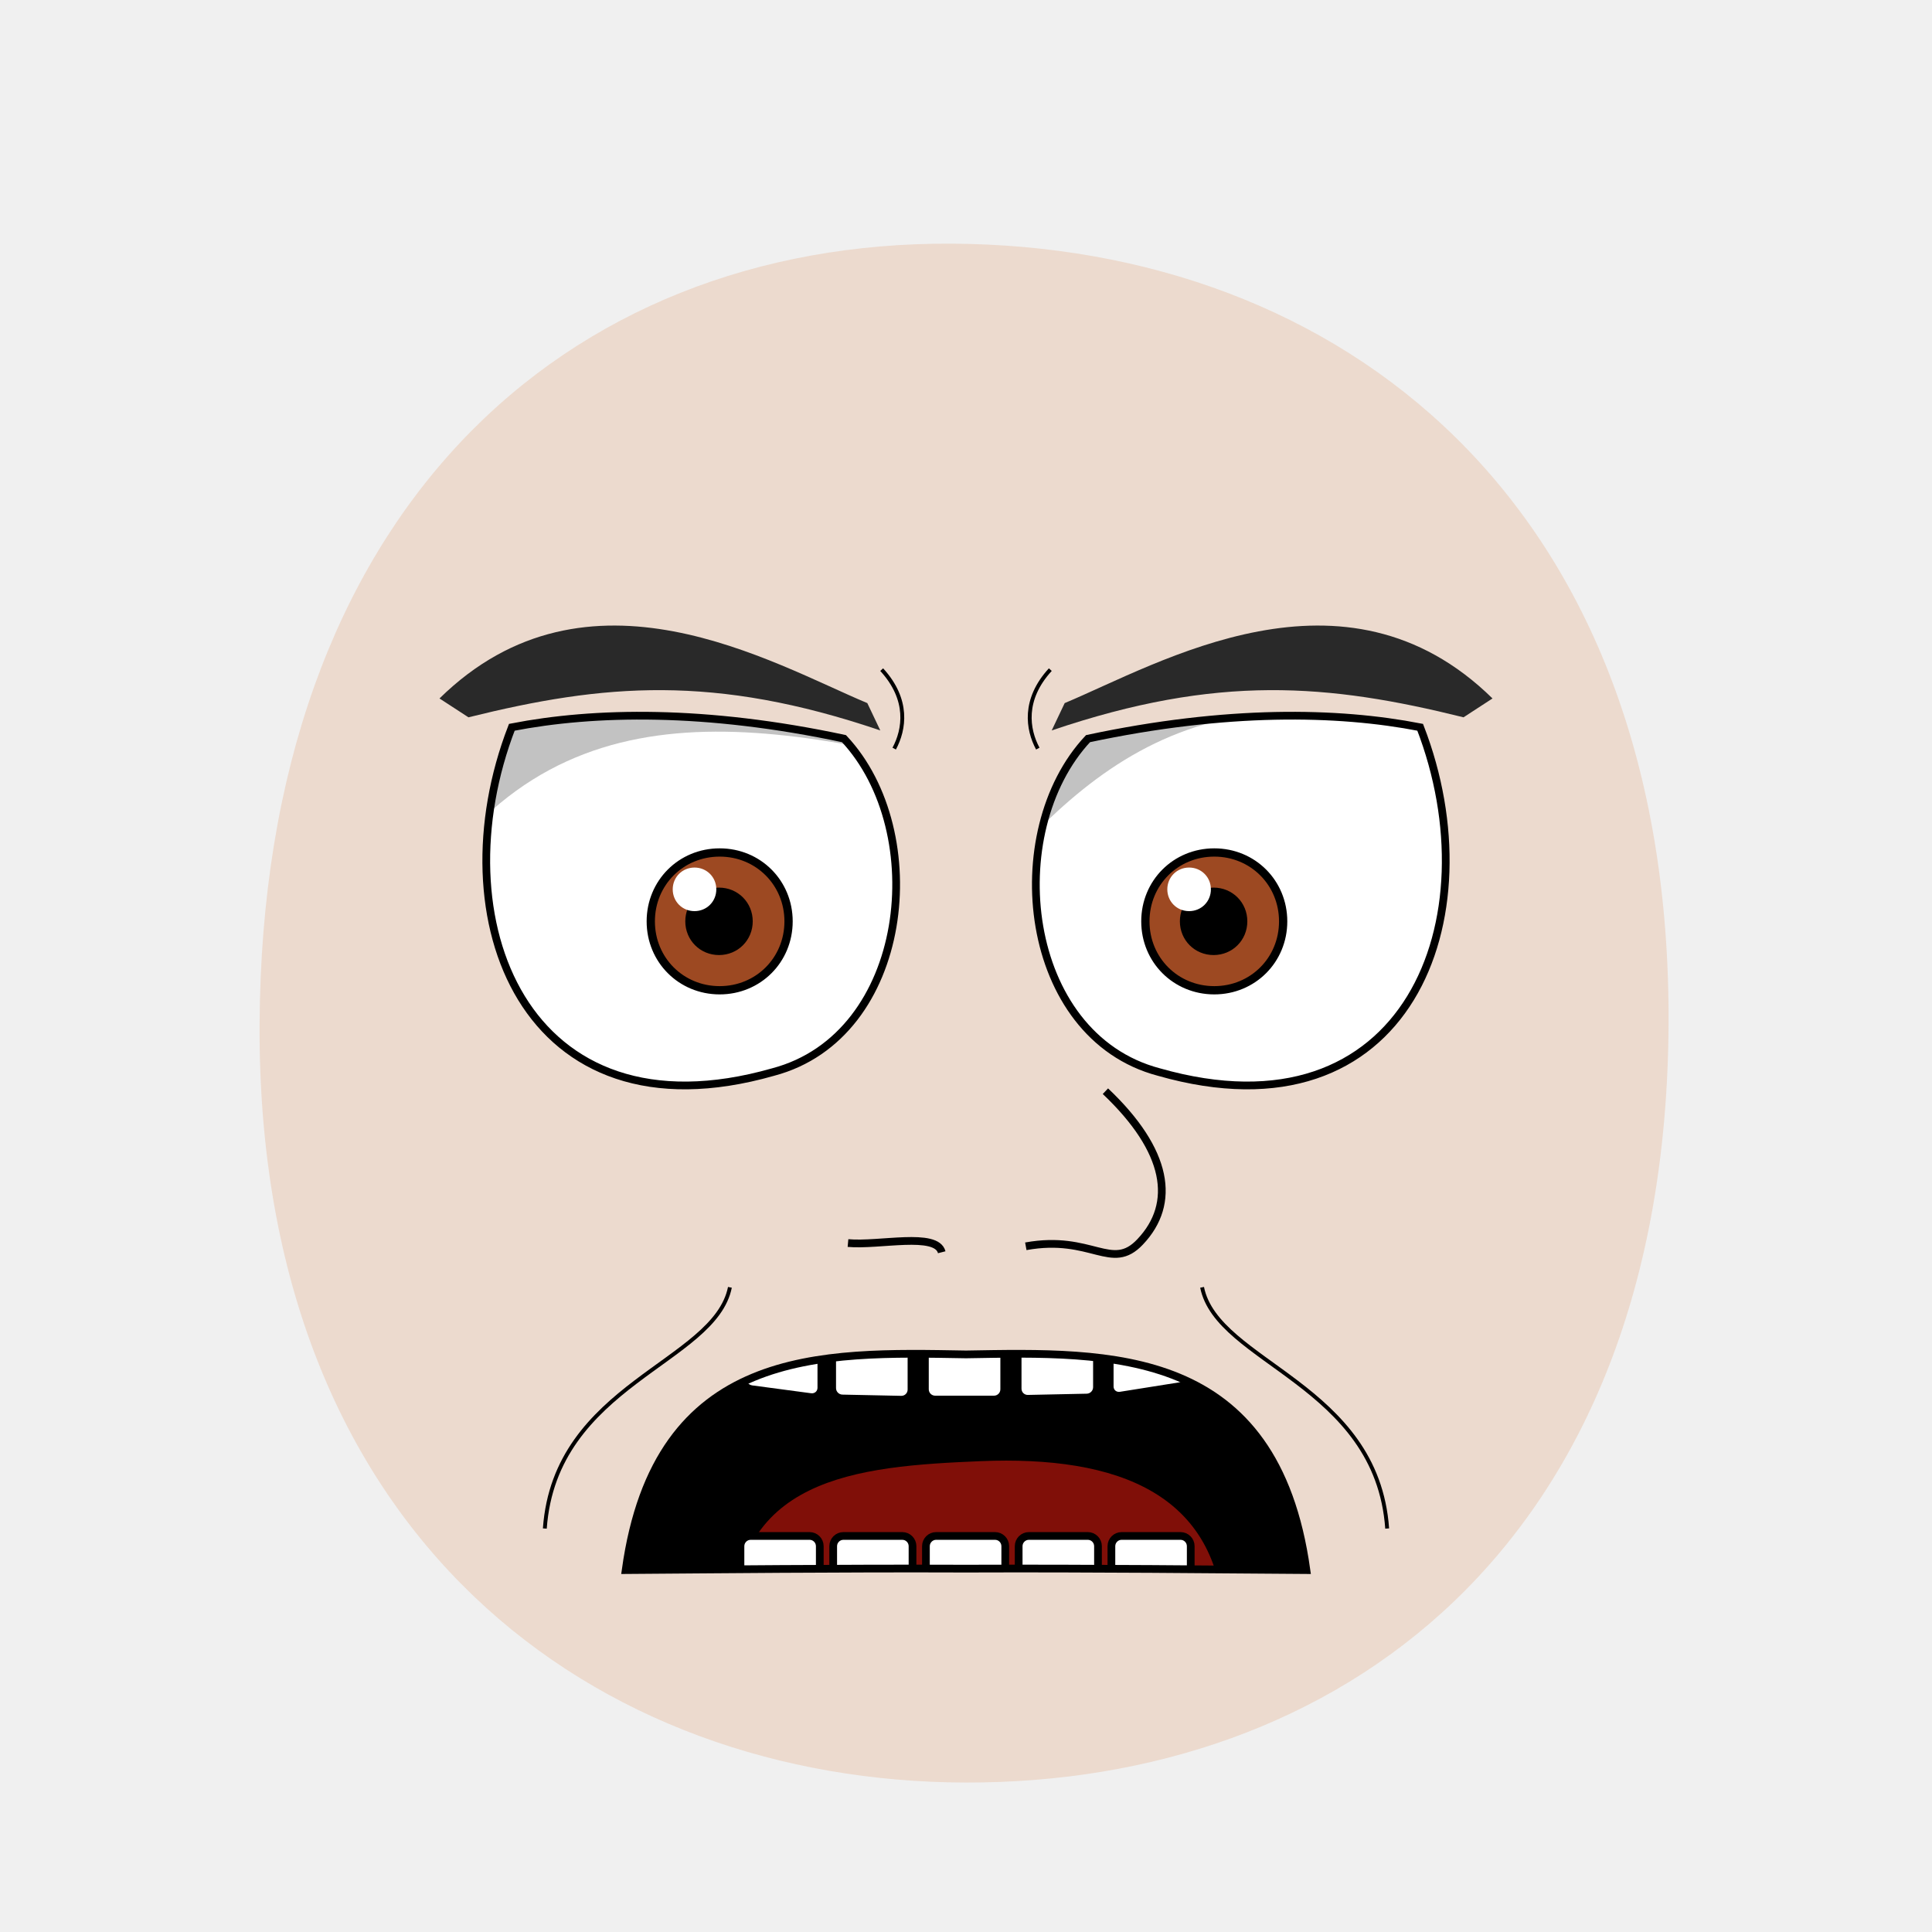
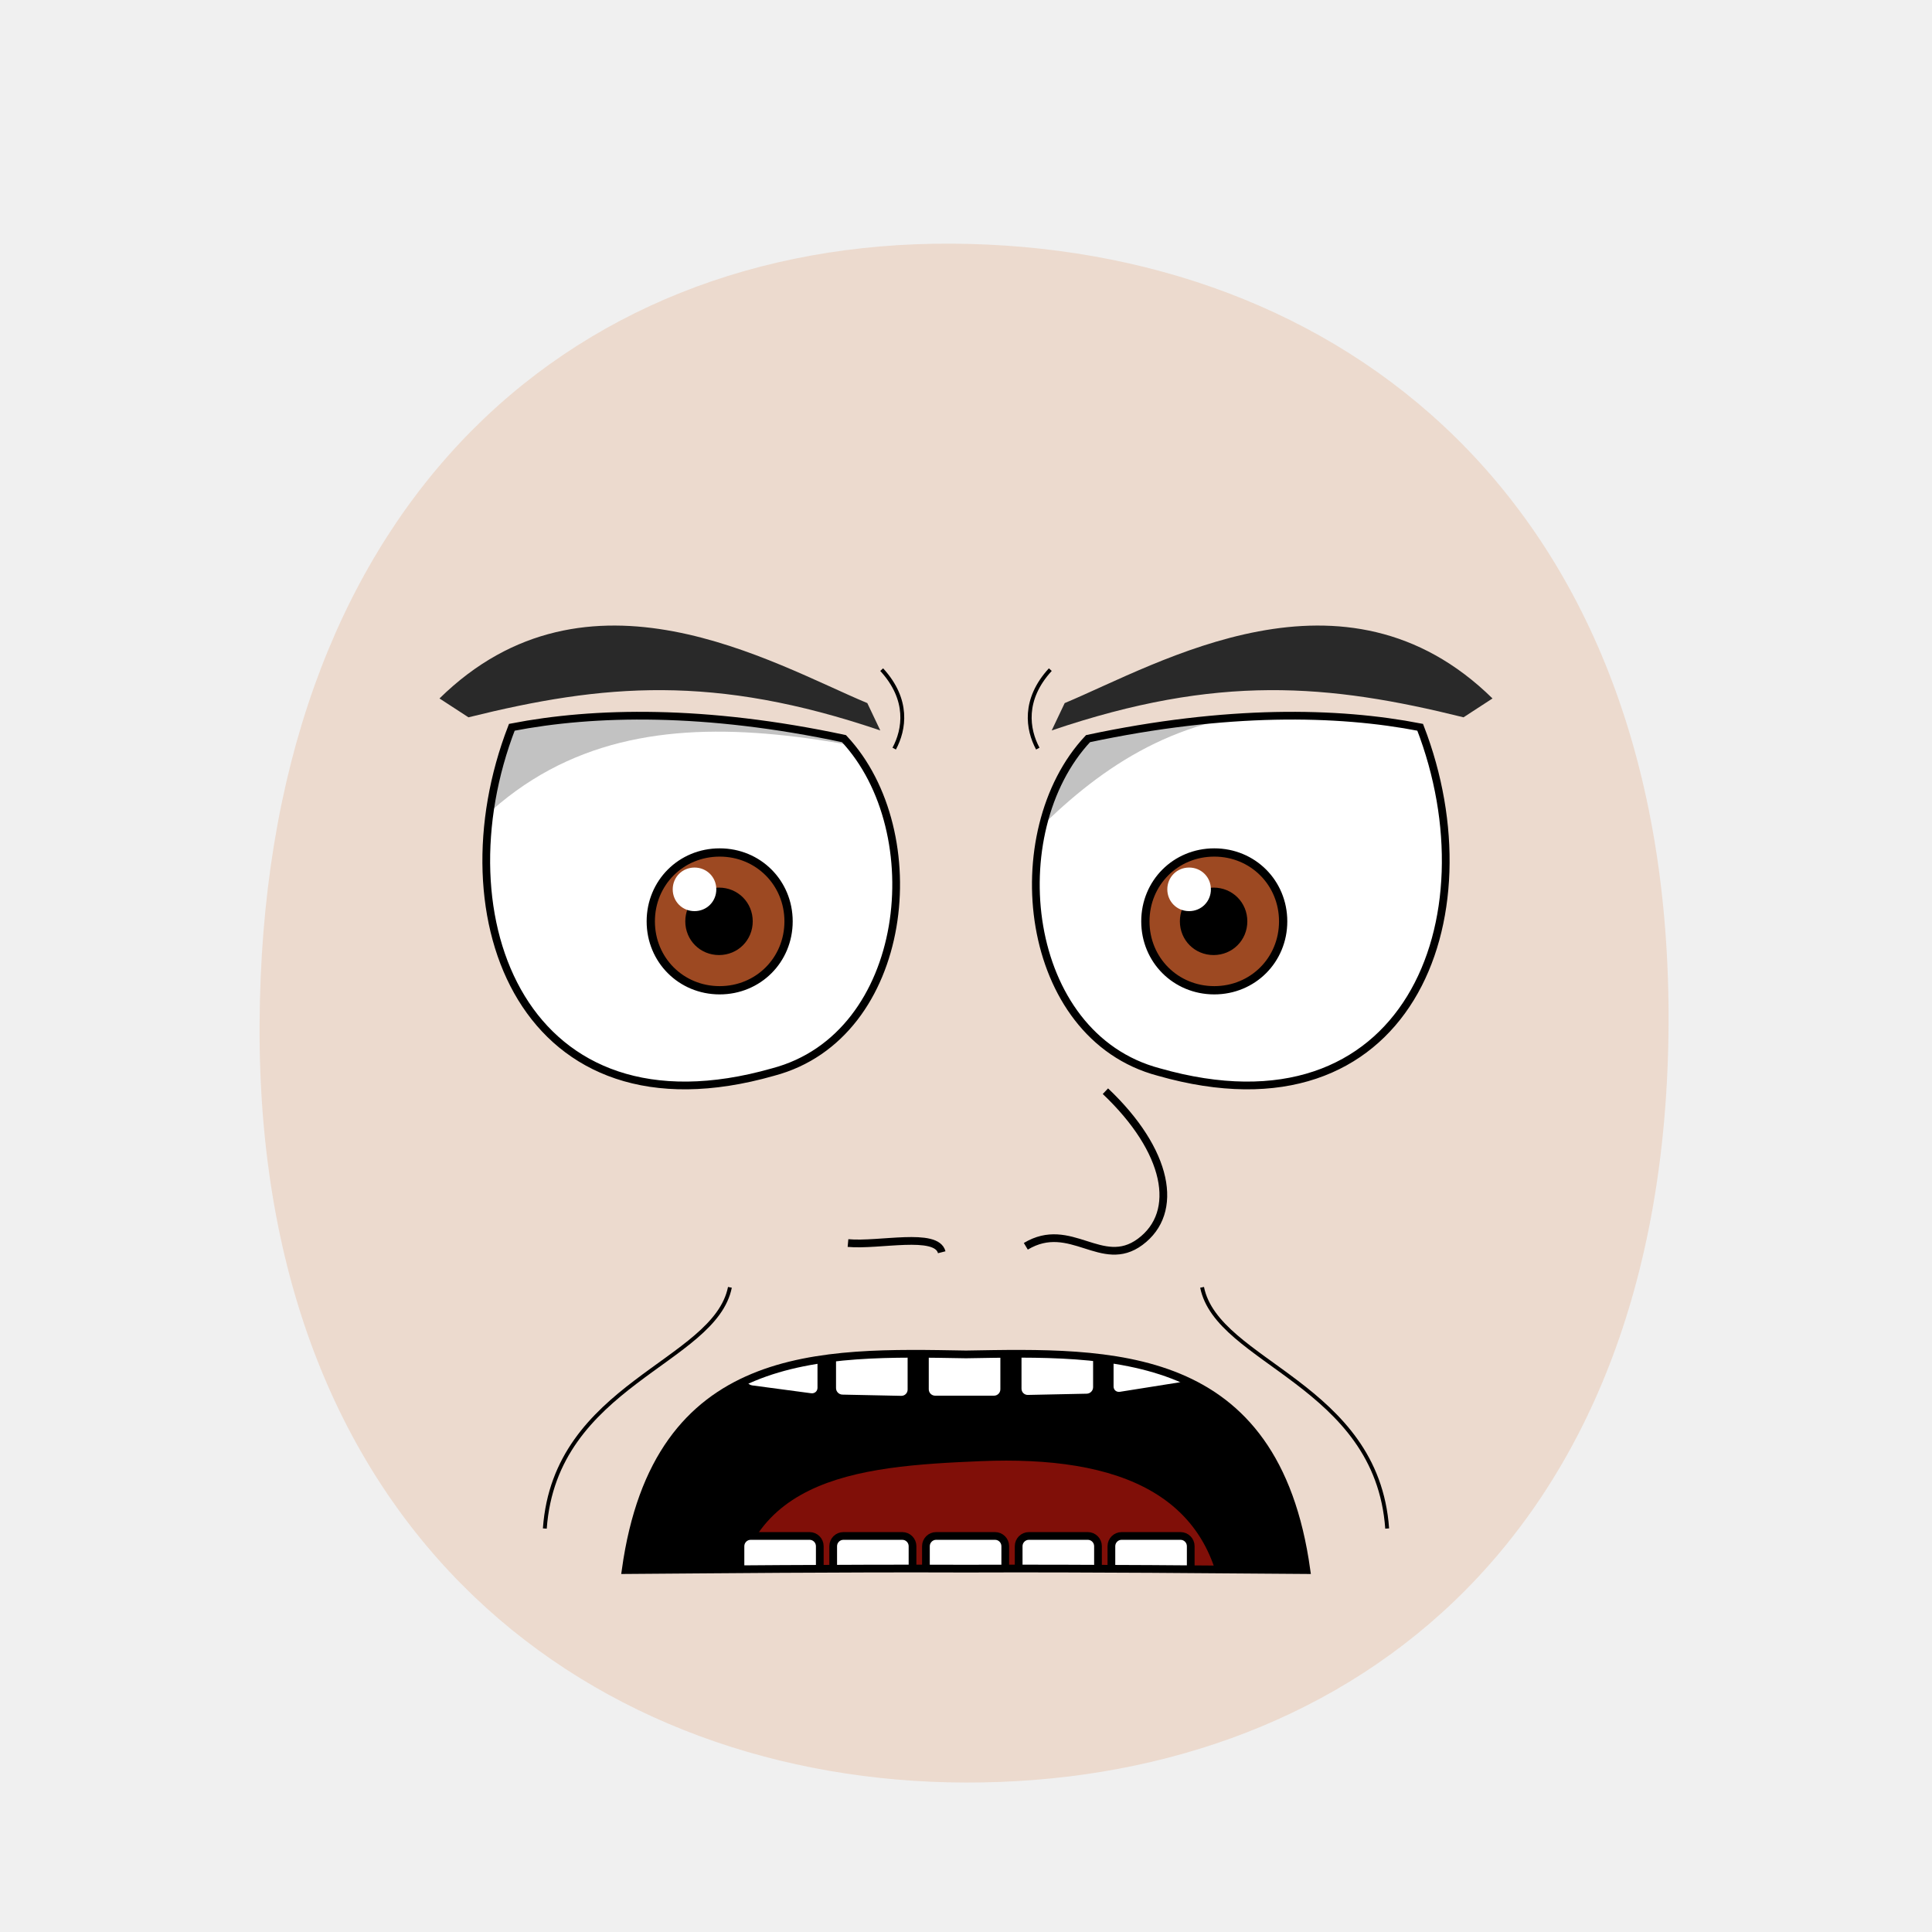
<svg xmlns="http://www.w3.org/2000/svg" xmlns:xlink="http://www.w3.org/1999/xlink" id="emoticon-front-view" viewBox="0 0 250 250" height="100%" width="100%" version="1.1">
  <defs id="defs">
    <clipPath id="clipPath-left-eye">
-       <use transform="matrix(1,0,0,1,0,0)" x="0" width="1" xlink:href="#left-eye-outline" height="1" y="0" id="use-left-eye-outline-1">
- </use>
+       <use transform="matrix(1,0,0,1,0,0)" x="0" width="1" xlink:href="#left-eye-outline" height="1" y="0" id="use-left-eye-outline-1" />
    </clipPath>
    <clipPath id="clipPath-right-eye">
-       <use transform="matrix(-1,0,0,1,250,0)" id="use-left-eye-outline-2" y="0" height="250" xlink:href="#left-eye-outline" width="250" x="0" morph="fixed">
- </use>
+       <use transform="matrix(-1,0,0,1,250,0)" id="use-left-eye-outline-2" y="0" height="250" xlink:href="#left-eye-outline" width="250" x="0" morph="fixed" />
    </clipPath>
    <clipPath id="clipPath-mouth" clipPathUnits="userSpaceOnUse">
-       <use transform="matrix(1,0,0,1,0,0)" height="250" y="0" x="0" xlink:href="#mouth-outline" id="use-mouth-outline" width="250">
- </use>
+       <use transform="matrix(1,0,0,1,0,0)" height="250" y="0" x="0" xlink:href="#mouth-outline" id="use-mouth-outline" width="250" />
    </clipPath>
  </defs>
  <g id="head" morph="fixed">
-     <path style="fill:#e9c6af;stroke:none;stroke-width:1.0;fill-opacity:0.53" d="M 124.98,230.66 C 172.77,230.75 215.51,200.57 215.91,132.64 216.3,64.72 173.26,31.81 123.18,31.53 73.1,31.24 33.88,66.28 33.59,132.64 33.3,199.01 77.19,230.57 124.98,230.66 Z" id="head-outline">
- </path>
+     <path style="fill:#e9c6af;stroke:none;stroke-width:1.0;fill-opacity:0.53" d="M 124.98,230.66 C 172.77,230.75 215.51,200.57 215.91,132.64 216.3,64.72 173.26,31.81 123.18,31.53 73.1,31.24 33.88,66.28 33.59,132.64 33.3,199.01 77.19,230.57 124.98,230.66 Z" id="head-outline" />
  </g>
  <g id="left-eye">
-     <path d="M 109.21,95.58 C 120.51,107.63 117.74,134.04 100.05,138.72 67.86,147.91 56.65,118.86 66.23,94.11 76.92,92.03 91.28,91.76 109.21,95.58 Z" style="fill:#ffffff;stroke:#000000;stroke-width:1" id="left-eye-outline">
- </path>
+     <path d="M 109.21,95.58 C 120.51,107.63 117.74,134.04 100.05,138.72 67.86,147.91 56.65,118.86 66.23,94.11 76.92,92.03 91.28,91.76 109.21,95.58 Z" style="fill:#ffffff;stroke:#000000;stroke-width:1" id="left-eye-outline" />
    <g clip-path="url(#clipPath-left-eye)" id="left-eyeball">
      <g id="left-lens">
-         <path d="M 1,0.5 C 1,0.78 0.78,1 0.5,1 0.22,1 0,0.78 0,0.5 0,0.22 0.22,0 0.5,0 0.78,0 1,0.22 1,0.5 z" transform="matrix(17.83,0,0,17.83,84.21,110.31)" style="fill:#9d4922;stroke:#000000;stroke-width:0.06" id="iris" morph="relative">
- </path>
-         <path d="M 1,0.5 C 1,0.78 0.78,1 0.5,1 0.22,1 0,0.78 0,0.5 0,0.22 0.22,0 0.5,0 0.78,0 1,0.22 1,0.5 z" transform="matrix(7.46,0,0,7.46,89.31,115.49)" style="fill:#000000;stroke:#000000;stroke-width:0.17" id="pupil" morph="relative">
- </path>
-         <path d="M 1,0.5 C 1,0.78 0.78,1 0.5,1 0.22,1 0,0.78 0,0.5 0,0.22 0.22,0 0.5,0 0.78,0 1,0.22 1,0.5 z" transform="matrix(5.64,0,0,5.64,87.05,112.26)" style="fill:#ffffff;stroke:none" id="glare" morph="transform-only">
- </path>
+         <path d="M 1,0.5 C 1,0.78 0.78,1 0.5,1 0.22,1 0,0.78 0,0.5 0,0.22 0.22,0 0.5,0 0.78,0 1,0.22 1,0.5 z" transform="matrix(17.83,0,0,17.83,84.21,110.31)" style="fill:#9d4922;stroke:#000000;stroke-width:0.06" id="iris" morph="relative" />
+         <path d="M 1,0.5 C 1,0.78 0.78,1 0.5,1 0.22,1 0,0.78 0,0.5 0,0.22 0.22,0 0.5,0 0.78,0 1,0.22 1,0.5 z" transform="matrix(7.46,0,0,7.46,89.31,115.49)" style="fill:#000000;stroke:#000000;stroke-width:0.17" id="pupil" morph="relative" />
+         <path d="M 1,0.5 C 1,0.78 0.78,1 0.5,1 0.22,1 0,0.78 0,0.5 0,0.22 0.22,0 0.5,0 0.78,0 1,0.22 1,0.5 z" transform="matrix(5.64,0,0,5.64,87.05,112.26)" style="fill:#ffffff;stroke:none" id="glare" morph="transform-only" />
      </g>
-       <path d="M 50,75 125,75 125,99.61 C 95.02,92.53 67.04,87.81 50,124.06 Z" style="opacity:0.24;fill:#000000;stroke:#000000;stroke-width:0px" id="left-lid-shadow">
- </path>
+       <path d="M 50,75 125,75 125,99.61 C 95.02,92.53 67.04,87.81 50,124.06 Z" style="opacity:0.24;fill:#000000;stroke:#000000;stroke-width:0px" id="left-lid-shadow" />
    </g>
  </g>
  <g id="right-eye">
-     <use transform="matrix(-1,0,0,1,250,0)" id="right-eye-outline" y="0" height="250" xlink:href="#left-eye-outline" width="250" x="0" morph="fixed">
- </use>
+     <use transform="matrix(-1,0,0,1,250,0)" id="right-eye-outline" y="0" height="250" xlink:href="#left-eye-outline" width="250" x="0" morph="fixed" />
    <g clip-path="url(#clipPath-right-eye)" id="right-eyeball">
-       <use transform="matrix(1,0,0,1,64,0)" id="right-lens" y="0" height="1" xlink:href="#left-lens" width="1" x="0" morph="fixed">
- </use>
-       <path d="M 125,117.39 125,75 200,75 200,99.3 C 155.72,81.05 140.04,100.74 125,117.39 Z" style="opacity:0.24;fill:#000000;stroke:#000000;stroke-width:0px" id="right-lid-shadow">
- </path>
+       <use transform="matrix(1,0,0,1,64,0)" id="right-lens" y="0" height="1" xlink:href="#left-lens" width="1" x="0" morph="fixed" />
+       <path d="M 125,117.39 125,75 200,75 200,99.3 C 155.72,81.05 140.04,100.74 125,117.39 Z" style="opacity:0.24;fill:#000000;stroke:#000000;stroke-width:0px" id="right-lid-shadow" />
    </g>
  </g>
-   <path d="M 113.91,94.52 C 92.41,87.21 78.06,88.49 60.62,92.82 L 56.87,90.38 C 76.05,71.55 100,85.87 112.23,90.98 Z" style="fill:#292929;stroke-width:1" id="left-eye-brow">
- </path>
-   <use transform="matrix(-1,0,0,1,250,0)" x="0" width="250" xlink:href="#left-eye-brow" height="250" y="0" id="right-eye-brow">
- </use>
+   <path d="M 113.91,94.52 C 92.41,87.21 78.06,88.49 60.62,92.82 L 56.87,90.38 C 76.05,71.55 100,85.87 112.23,90.98 Z" style="fill:#292929;stroke-width:1" id="left-eye-brow" />
+   <use transform="matrix(-1,0,0,1,250,0)" x="0" width="250" xlink:href="#left-eye-brow" height="250" y="0" id="right-eye-brow" />
  <g id="mouth">
    <g id="mouth-interior" clip-path="url(#clipPath-mouth)">
-       <rect style="fill:#000000;stroke:none" id="mouth-background" x="68.16" width="119.944" height="66.556" y="159.934">
- </rect>
-       <path d="M 94.84,211.42 C 94.51,191.12 110.73,189.74 126.96,189.07 144.51,188.36 158.42,193.11 158.42,211.42 137.23,211.42 116.04,211.42 94.84,211.42 Z" style="fill:#800f08;stroke:none" id="tongue">
- </path>
+       <rect style="fill:#000000;stroke:none" id="mouth-background" x="68.16" width="119.944" height="66.556" y="159.934" />
+       <path d="M 94.84,211.42 C 94.51,191.12 110.73,189.74 126.96,189.07 144.51,188.36 158.42,193.11 158.42,211.42 137.23,211.42 116.04,211.42 94.84,211.42 Z" style="fill:#800f08;stroke:none" id="tongue" />
      <g transform="matrix(1,0,0,1,0.5,-6.35)" morph="fix-children" id="upper-teeth">
-         <rect width="10.356" x="96.362" ry="1.325" transform="matrix(0.991225,0.1321854,0,1,0,0)" rx="1.336" y="158.085" height="15.123" id="tooth-02" style="fill:#ffffff;fill-opacity:1;stroke:#000000;stroke-width:1.004;stroke-opacity:1">
- </rect>
-         <rect rx="1.325" y="169.917" height="15.123" transform="matrix(0.999781,0.02092668,0,1,0,0)" id="tooth-03" width="10.267" x="107.205" ry="1.325" style="fill:#ffffff;fill-opacity:1;stroke:#000000;stroke-width:1;stroke-opacity:1">
- </rect>
-         <rect width="10.265" x="119.182" ry="1.325" rx="1.325" y="172.327" height="15.123" id="tooth-04" style="fill:#ffffff;fill-opacity:1;stroke:#000000;stroke-opacity:1">
- </rect>
-         <rect rx="1.325" y="175.003" height="15.123" transform="matrix(0.999781,-0.02092669,0,1,0,0)" id="tooth-05" width="10.267" x="131.211" ry="1.325" style="fill:#ffffff;fill-opacity:1;stroke:#000000;stroke-width:1;stroke-opacity:1">
- </rect>
-         <rect width="10.394" x="144.894" ry="1.325" transform="matrix(0.9876076,-0.1569434,0,1,0,0)" rx="1.341" y="194.778" height="15.123" id="tooth-06" style="fill:#ffffff;fill-opacity:1;stroke:#000000;stroke-width:1.006;stroke-opacity:1">
- </rect>
+         <rect width="10.356" x="96.362" ry="1.325" transform="matrix(0.991225,0.1321854,0,1,0,0)" rx="1.336" y="158.085" height="15.123" id="tooth-02" style="fill:#ffffff;fill-opacity:1;stroke:#000000;stroke-width:1.004;stroke-opacity:1" />
+         <rect rx="1.325" y="169.917" height="15.123" transform="matrix(0.999781,0.02092668,0,1,0,0)" id="tooth-03" width="10.267" x="107.205" ry="1.325" style="fill:#ffffff;fill-opacity:1;stroke:#000000;stroke-width:1;stroke-opacity:1" />
+         <rect width="10.265" x="119.182" ry="1.325" rx="1.325" y="172.327" height="15.123" id="tooth-04" style="fill:#ffffff;fill-opacity:1;stroke:#000000;stroke-opacity:1" />
+         <rect rx="1.325" y="175.003" height="15.123" transform="matrix(0.999781,-0.02092669,0,1,0,0)" id="tooth-05" width="10.267" x="131.211" ry="1.325" style="fill:#ffffff;fill-opacity:1;stroke:#000000;stroke-width:1;stroke-opacity:1" />
+         <rect width="10.394" x="144.894" ry="1.325" transform="matrix(0.9876076,-0.1569434,0,1,0,0)" rx="1.341" y="194.778" height="15.123" id="tooth-06" style="fill:#ffffff;fill-opacity:1;stroke:#000000;stroke-width:1.006;stroke-opacity:1" />
      </g>
      <g transform="matrix(1,0,0,1,0.5,26.66)" id="lower-teeth" morph="fix-children">
-         <rect style="fill:#ffffff;fill-opacity:1;stroke:#000000;stroke-opacity:1" ry="1.325" x="95.315" width="10.265" id="tooth-09" height="15.123" y="172.091" rx="1.325">
- </rect>
-         <rect style="fill:#ffffff;fill-opacity:1;stroke:#000000;stroke-opacity:1" id="tooth-10" height="15.123" y="172.091" rx="1.325" ry="1.325" x="107.315" width="10.265">
- </rect>
-         <rect style="fill:#ffffff;fill-opacity:1;stroke:#000000;stroke-opacity:1" ry="1.325" x="119.315" width="10.265" id="tooth-11" height="15.123" y="172.091" rx="1.325">
- </rect>
-         <rect style="fill:#ffffff;fill-opacity:1;stroke:#000000;stroke-opacity:1" id="tooth-12" height="15.123" y="172.091" rx="1.325" ry="1.325" x="131.315" width="10.265">
- </rect>
-         <rect style="fill:#ffffff;fill-opacity:1;stroke:#000000;stroke-opacity:1" ry="1.325" x="143.315" width="10.265" id="tooth-13" height="15.123" y="172.091" rx="1.325">
- </rect>
+         <rect style="fill:#ffffff;fill-opacity:1;stroke:#000000;stroke-opacity:1" ry="1.325" x="95.315" width="10.265" id="tooth-09" height="15.123" y="172.091" rx="1.325" />
+         <rect style="fill:#ffffff;fill-opacity:1;stroke:#000000;stroke-opacity:1" id="tooth-10" height="15.123" y="172.091" rx="1.325" ry="1.325" x="107.315" width="10.265" />
+         <rect style="fill:#ffffff;fill-opacity:1;stroke:#000000;stroke-opacity:1" ry="1.325" x="119.315" width="10.265" id="tooth-11" height="15.123" y="172.091" rx="1.325" />
+         <rect style="fill:#ffffff;fill-opacity:1;stroke:#000000;stroke-opacity:1" id="tooth-12" height="15.123" y="172.091" rx="1.325" ry="1.325" x="131.315" width="10.265" />
+         <rect style="fill:#ffffff;fill-opacity:1;stroke:#000000;stroke-opacity:1" ry="1.325" x="143.315" width="10.265" id="tooth-13" height="15.123" y="172.091" rx="1.325" />
      </g>
    </g>
-     <path style="fill:none;stroke:#000000;stroke-width:1px" d="M 169.05,203.17 C 157.47,203.09 141.73,202.92 125,202.98 108.27,202.92 92.53,203.09 80.96,203.17 84.99,174.19 106.29,174.94 125,175.26 143.72,174.94 165.01,174.19 169.05,203.17 Z" id="mouth-outline">
- </path>
+     <path style="fill:none;stroke:#000000;stroke-width:1px" d="M 169.05,203.17 C 157.47,203.09 141.73,202.92 125,202.98 108.27,202.92 92.53,203.09 80.96,203.17 84.99,174.19 106.29,174.94 125,175.26 143.72,174.94 165.01,174.19 169.05,203.17 Z" id="mouth-outline" />
  </g>
  <g id="wrinkles">
-     <path d="M 114.09,86.65 C 117.66,90.54 117.04,94.39 115.71,96.87" style="fill:none;stroke:#000000;stroke-width:0.5" id="wrinkle-left-brow">
- </path>
-     <path d="M 70.5,197.79 C 71.83,179.09 92.48,176.36 94.45,166.58" style="fill:none;stroke:#000000;stroke-width:0.5" id="wrinkle-left-cheek">
- </path>
-     <use transform="matrix(-1,0,0,1,250,0)" morph="fixed" height="250" y="0" x="0" xlink:href="#wrinkle-left-brow" id="wrinkle-right-brow" width="250">
- </use>
-     <use transform="matrix(-1,0,0,1,250,0)" morph="fixed" height="250" y="0" x="0" xlink:href="#wrinkle-left-cheek" id="wrinkle-right-cheek" width="250">
- </use>
+     <path d="M 114.09,86.65 C 117.66,90.54 117.04,94.39 115.71,96.87" style="fill:none;stroke:#000000;stroke-width:0.5" id="wrinkle-left-brow" />
+     <path d="M 70.5,197.79 C 71.83,179.09 92.48,176.36 94.45,166.58" style="fill:none;stroke:#000000;stroke-width:0.5" id="wrinkle-left-cheek" />
+     <use transform="matrix(-1,0,0,1,250,0)" morph="fixed" height="250" y="0" x="0" xlink:href="#wrinkle-left-brow" id="wrinkle-right-brow" width="250" />
+     <use transform="matrix(-1,0,0,1,250,0)" morph="fixed" height="250" y="0" x="0" xlink:href="#wrinkle-left-cheek" id="wrinkle-right-cheek" width="250" />
  </g>
  <g id="nose">
-     <path d="M 109.73,160.85 C 113.8,161.22 121.18,159.39 121.86,162.04 M 143.04,141.2 C 151.18,148.91 152.26,155.72 147.53,160.7 143.83,164.63 141.28,159.72 132.74,161.27" style="fill:none;stroke:#000000" id="nose-path">
- </path>
+     <path d="m 109.73,160.85 c 4.07,0.37 11.45,-1.46 12.13,1.19 m 21.18,-20.84 c 8.14,7.71 9.674,15.671 4.49,19.5 -4.956,3.66 -9,-2.905 -14.79,0.57" style="fill:none;stroke:#000000" id="nose-path" />
  </g>
</svg>
